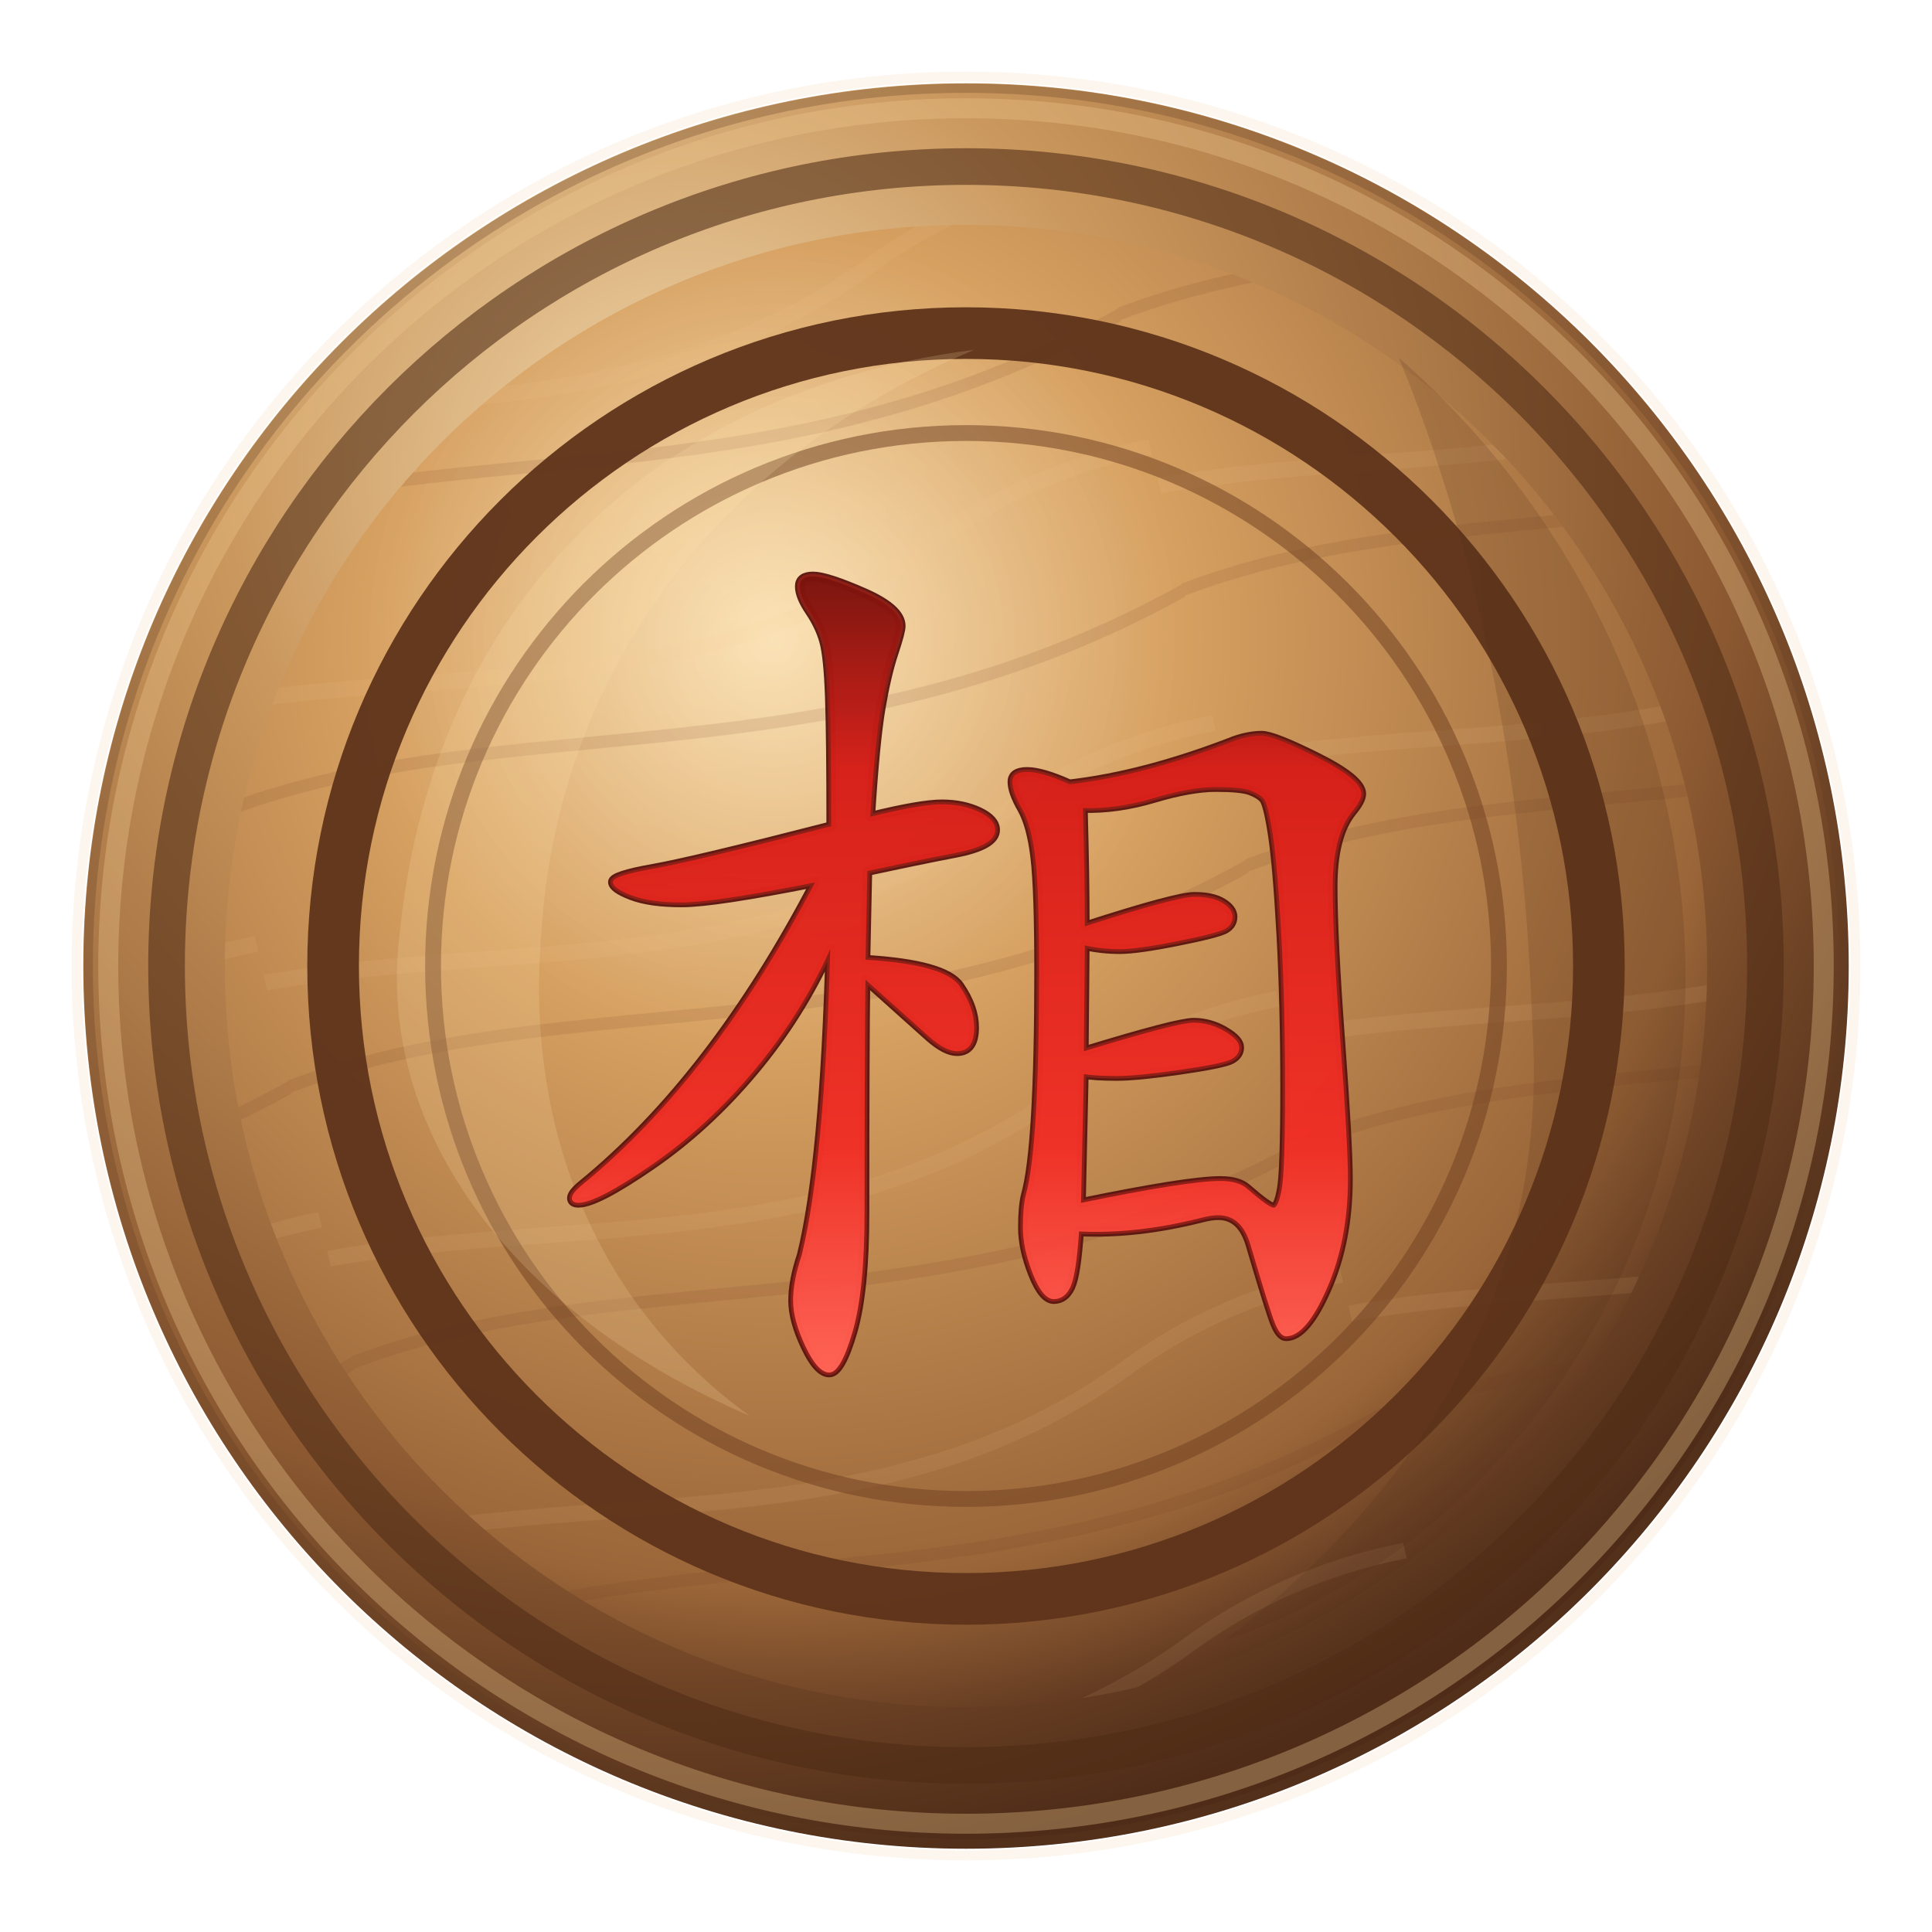
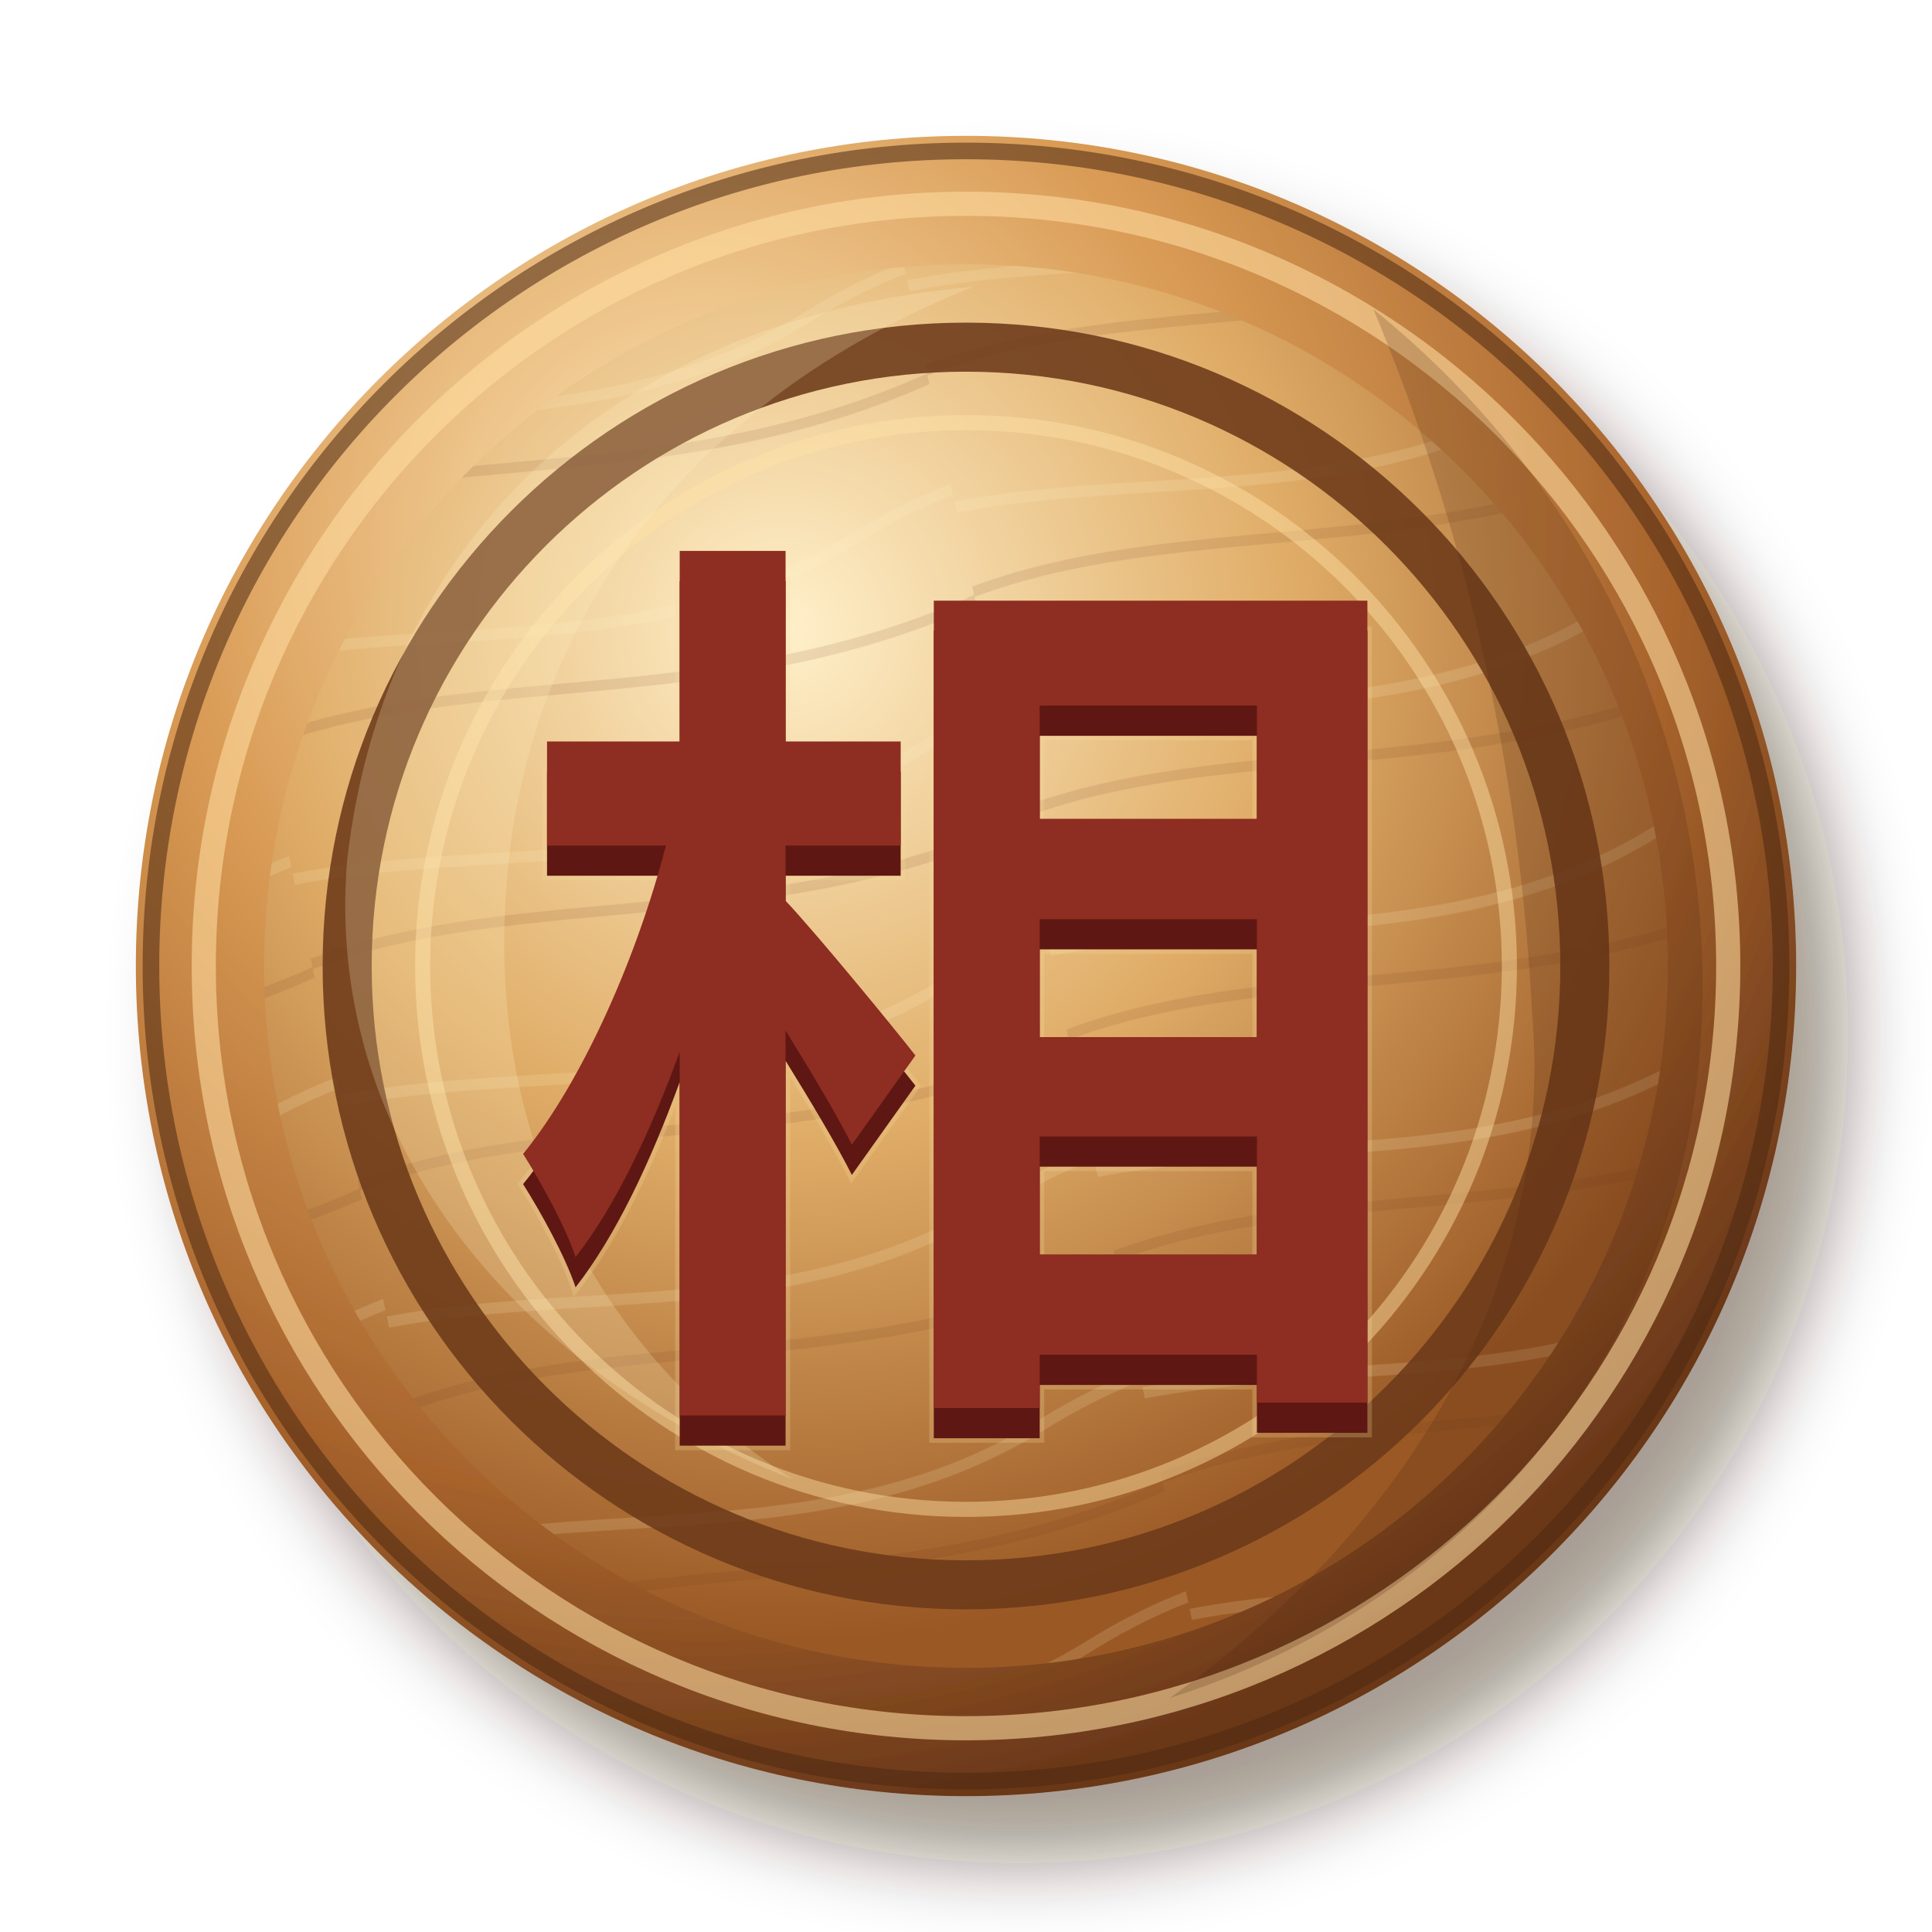
- <svg xmlns="http://www.w3.org/2000/svg" shape-rendering="geometricPrecision" viewBox="-6 -6 232 232" role="img" aria-labelledby="title desc">
+ <svg xmlns="http://www.w3.org/2000/svg" shape-rendering="geometricPrecision" text-rendering="geometricPrecision" viewBox="-18 -18 256 256" role="img" aria-labelledby="title desc">
  <defs>
-     <radialGradient id="red-xiang-body" cx="34%" cy="22%" r="80%">
-       <stop offset="0" stop-color="#f2d9ad" />
-       <stop offset="0.34" stop-color="#c9965c" />
-       <stop offset="0.74" stop-color="#8d5a32" />
-       <stop offset="1" stop-color="#4e2c18" />
+     <filter id="red-xiang-shadow" x="-20%" y="-20%" width="145%" height="145%" color-interpolation-filters="sRGB">
+       <feDropShadow dx="7" dy="9" stdDeviation="5" flood-color="#2a1608" flood-opacity="0.42" />
+     </filter>
+     <radialGradient id="red-xiang-body" cx="34%" cy="24%" r="78%">
+       <stop offset="0" stop-color="#ffe8b9" />
+       <stop offset="0.42" stop-color="#d99b55" />
+       <stop offset="0.76" stop-color="#a7632c" />
+       <stop offset="1" stop-color="#6b3819" />
    </radialGradient>
-     <radialGradient id="red-xiang-face" cx="37%" cy="28%" r="76%">
-       <stop offset="0" stop-color="#ffe8bd" stop-opacity="0.86" />
-       <stop offset="0.36" stop-color="#d6a061" />
-       <stop offset="0.84" stop-color="#9a6538" />
-       <stop offset="1" stop-color="#59331d" />
+     <radialGradient id="red-xiang-face" cx="37%" cy="26%" r="72%">
+       <stop offset="0" stop-color="#fff0ca" />
+       <stop offset="0.5" stop-color="#e0ad68" />
+       <stop offset="1" stop-color="#9a5824" />
    </radialGradient>
-     <linearGradient id="red-xiang-glyph-floor" x1="0" y1="0" x2="0" y2="1">
-       <stop offset="0" stop-color="#7a120d" />
-       <stop offset="0.24" stop-color="#d51f18" />
-       <stop offset="0.72" stop-color="#f03027" />
-       <stop offset="1" stop-color="#ff6355" />
+     <linearGradient id="red-xiang-rim-light" x1="0" y1="0" x2="0" y2="1">
+       <stop offset="0" stop-color="#ffe6ae" stop-opacity="0.92" />
+       <stop offset="0.55" stop-color="#c9853e" stop-opacity="0.35" />
+       <stop offset="1" stop-color="#5d2f14" stop-opacity="0.78" />
    </linearGradient>
-     <pattern id="red-xiang-grain" width="118" height="34" patternUnits="userSpaceOnUse" patternTransform="rotate(-13)">
-       <path d="M -28 16 C 10 4, 50 31, 91 13 C 113 4, 137 8, 156 21" fill="none" stroke="#f3c88e" stroke-width="1.9" stroke-opacity="0.12" />
-       <path d="M -14 29 C 28 15, 68 43, 124 24" fill="none" stroke="#6e3e20" stroke-width="1.5" stroke-opacity="0.16" />
+     <pattern id="red-xiang-grain" width="96" height="30" patternUnits="userSpaceOnUse" patternTransform="rotate(-12)">
+       <path d="M -20 13 C 12 4, 46 25, 82 12 C 104 4, 124 7, 142 18" fill="none" stroke="#fff2c7" stroke-width="1.5" stroke-opacity="0.18" />
+       <path d="M -12 25 C 24 13, 59 35, 105 21" fill="none" stroke="#6c3718" stroke-width="1.4" stroke-opacity="0.13" />
    </pattern>
  </defs>
-   <circle cx="110" cy="110" r="106" fill="url(#red-xiang-body)" />
-   <circle cx="110" cy="110" r="103" fill="none" stroke="#efc98f" stroke-width="2.4" stroke-opacity="0.34" />
-   <circle cx="110" cy="110" r="96" fill="none" stroke="#4f2b16" stroke-width="4.4" stroke-opacity="0.58" />
-   <circle cx="110" cy="110" r="89" fill="url(#red-xiang-face)" />
-   <circle cx="110" cy="110" r="89" fill="url(#red-xiang-grain)" opacity="0.8" />
-   <circle cx="110" cy="110" r="76" fill="none" stroke="#5f341b" stroke-width="6.2" stroke-opacity="0.95" />
-   <circle cx="110" cy="110" r="64" fill="none" stroke="#704021" stroke-width="1.9" stroke-opacity="0.52" />
-   <path d="M 42 106 C 46 67, 72 41, 111 36 C 80 49, 61 75, 59 106 C 57 130, 66 151, 84 164 C 56 152, 39 130, 42 106 Z" fill="#ffe2ae" opacity="0.18" />
-   <path d="M 162 37 C 185 57, 199 88, 196 120 C 193 152, 171 181, 141 191 C 166 172, 180 147, 178 117 C 177 86, 171 59, 162 37 Z" fill="#4c2a16" opacity="0.18" />
-   <g fill="none" stroke="#5a150f" stroke-width="10" stroke-linejoin="round" stroke-linecap="round" opacity="0.96">
-     <path d="M 359 -478 Q 412 -491 434 -491 Q 456 -491 473 -483 Q 490 -475 490 -464 Q 490 -448 448.5 -440 Q 407 -432 356 -421 L 354 -328 Q 437 -323 452.5 -300.5 Q 468 -278 468 -257 Q 468 -232 450 -232 Q 438 -232 421 -247 L 354 -307 Q 353 -239 353 -62 Q 353 19 340.5 62 Q 328 105 316 105 Q 304 105 291 77.5 Q 278 50 278 29.5 Q 278 9 287 -18 Q 311 -115 317 -339 Q 286 -270 237 -211.5 Q 188 -153 130 -113 Q 72 -73 53 -73 Q 46 -73 46 -78 Q 46 -83 57 -92 Q 194 -204 301 -409 Q 195 -388 161.5 -388 Q 128 -388 108.5 -395.5 Q 89 -403 89 -409.5 Q 89 -416 131.5 -423.5 Q 174 -431 318 -468 Q 318 -561 316.5 -603.5 Q 315 -646 310.5 -662 Q 306 -678 295.5 -693.5 Q 285 -709 285 -719.5 Q 285 -730 299 -730 Q 313 -730 352 -713 Q 391 -696 391 -678 Q 391 -672 383.5 -649.5 Q 376 -627 370 -592 Q 364 -557 359 -478 Z M 568 -512 Q 647 -521 742 -558 Q 757 -563 769.5 -563 Q 782 -563 828 -540 Q 874 -517 874 -502 Q 874 -495 864 -483 Q 844 -458 844 -404.5 Q 844 -351 852 -242.5 Q 860 -134 860 -98 Q 860 -34 838 16.5 Q 816 67 795 67 Q 789 67 783.5 53.5 Q 778 40 758 -28 Q 749 -60 724 -60 Q 716 -60 705 -57 Q 637 -40 578 -43 Q 575 2 569 15 Q 563 28 551.5 28 Q 540 28 529.5 1.5 Q 519 -25 519 -47 Q 519 -69 522 -81 Q 536 -130 536 -315 Q 536 -401 532 -435 Q 528 -469 518 -486.5 Q 508 -504 508 -514.5 Q 508 -525 523.5 -525 Q 539 -525 568 -512 Z M 580 -73 Q 692 -96 726 -96 Q 745 -96 754 -88 Q 777 -68 782 -68 Q 787 -68 790.5 -87.5 Q 794 -107 794 -194 Q 794 -281 790 -354 Q 786 -427 781 -459.5 Q 776 -492 771.5 -497 Q 767 -502 757.5 -505.5 Q 748 -509 721.5 -509 Q 695 -509 656.5 -497.5 Q 618 -486 582 -487 Q 584 -416 584 -363 Q 680 -394 699 -394 Q 718 -394 728.5 -387.5 Q 739 -381 739 -373 Q 739 -365 731.5 -360.5 Q 724 -356 681.5 -347.5 Q 639 -339 620.5 -339 Q 602 -339 584 -343 L 583 -232 Q 681 -262 698 -262 Q 715 -262 730.5 -253 Q 746 -244 746 -236 Q 746 -228 737.5 -223.5 Q 729 -219 684 -212.5 Q 639 -206 617.5 -206 Q 596 -206 583 -208 Z" transform="translate(57.40 146.80) scale(0.1145)" />
-   </g>
-   <g fill="none" stroke="#8f1f17" stroke-width="5.2" stroke-linejoin="round" stroke-linecap="round" opacity="0.98">
-     <path d="M 359 -478 Q 412 -491 434 -491 Q 456 -491 473 -483 Q 490 -475 490 -464 Q 490 -448 448.5 -440 Q 407 -432 356 -421 L 354 -328 Q 437 -323 452.5 -300.5 Q 468 -278 468 -257 Q 468 -232 450 -232 Q 438 -232 421 -247 L 354 -307 Q 353 -239 353 -62 Q 353 19 340.5 62 Q 328 105 316 105 Q 304 105 291 77.5 Q 278 50 278 29.5 Q 278 9 287 -18 Q 311 -115 317 -339 Q 286 -270 237 -211.5 Q 188 -153 130 -113 Q 72 -73 53 -73 Q 46 -73 46 -78 Q 46 -83 57 -92 Q 194 -204 301 -409 Q 195 -388 161.5 -388 Q 128 -388 108.5 -395.5 Q 89 -403 89 -409.5 Q 89 -416 131.5 -423.5 Q 174 -431 318 -468 Q 318 -561 316.5 -603.5 Q 315 -646 310.5 -662 Q 306 -678 295.5 -693.5 Q 285 -709 285 -719.5 Q 285 -730 299 -730 Q 313 -730 352 -713 Q 391 -696 391 -678 Q 391 -672 383.5 -649.5 Q 376 -627 370 -592 Q 364 -557 359 -478 Z M 568 -512 Q 647 -521 742 -558 Q 757 -563 769.5 -563 Q 782 -563 828 -540 Q 874 -517 874 -502 Q 874 -495 864 -483 Q 844 -458 844 -404.5 Q 844 -351 852 -242.5 Q 860 -134 860 -98 Q 860 -34 838 16.5 Q 816 67 795 67 Q 789 67 783.5 53.5 Q 778 40 758 -28 Q 749 -60 724 -60 Q 716 -60 705 -57 Q 637 -40 578 -43 Q 575 2 569 15 Q 563 28 551.5 28 Q 540 28 529.5 1.5 Q 519 -25 519 -47 Q 519 -69 522 -81 Q 536 -130 536 -315 Q 536 -401 532 -435 Q 528 -469 518 -486.5 Q 508 -504 508 -514.5 Q 508 -525 523.5 -525 Q 539 -525 568 -512 Z M 580 -73 Q 692 -96 726 -96 Q 745 -96 754 -88 Q 777 -68 782 -68 Q 787 -68 790.5 -87.5 Q 794 -107 794 -194 Q 794 -281 790 -354 Q 786 -427 781 -459.5 Q 776 -492 771.5 -497 Q 767 -502 757.5 -505.5 Q 748 -509 721.5 -509 Q 695 -509 656.5 -497.5 Q 618 -486 582 -487 Q 584 -416 584 -363 Q 680 -394 699 -394 Q 718 -394 728.5 -387.5 Q 739 -381 739 -373 Q 739 -365 731.5 -360.5 Q 724 -356 681.5 -347.5 Q 639 -339 620.5 -339 Q 602 -339 584 -343 L 583 -232 Q 681 -262 698 -262 Q 715 -262 730.5 -253 Q 746 -244 746 -236 Q 746 -228 737.5 -223.5 Q 729 -219 684 -212.5 Q 639 -206 617.5 -206 Q 596 -206 583 -208 Z" transform="translate(57.40 146.80) scale(0.1145)" />
-   </g>
-   <g fill="url(#red-xiang-glyph-floor)" opacity="0.98">
-     <path d="M 359 -478 Q 412 -491 434 -491 Q 456 -491 473 -483 Q 490 -475 490 -464 Q 490 -448 448.5 -440 Q 407 -432 356 -421 L 354 -328 Q 437 -323 452.5 -300.5 Q 468 -278 468 -257 Q 468 -232 450 -232 Q 438 -232 421 -247 L 354 -307 Q 353 -239 353 -62 Q 353 19 340.5 62 Q 328 105 316 105 Q 304 105 291 77.5 Q 278 50 278 29.5 Q 278 9 287 -18 Q 311 -115 317 -339 Q 286 -270 237 -211.5 Q 188 -153 130 -113 Q 72 -73 53 -73 Q 46 -73 46 -78 Q 46 -83 57 -92 Q 194 -204 301 -409 Q 195 -388 161.5 -388 Q 128 -388 108.5 -395.5 Q 89 -403 89 -409.5 Q 89 -416 131.5 -423.5 Q 174 -431 318 -468 Q 318 -561 316.5 -603.5 Q 315 -646 310.5 -662 Q 306 -678 295.5 -693.5 Q 285 -709 285 -719.5 Q 285 -730 299 -730 Q 313 -730 352 -713 Q 391 -696 391 -678 Q 391 -672 383.5 -649.5 Q 376 -627 370 -592 Q 364 -557 359 -478 Z M 568 -512 Q 647 -521 742 -558 Q 757 -563 769.5 -563 Q 782 -563 828 -540 Q 874 -517 874 -502 Q 874 -495 864 -483 Q 844 -458 844 -404.5 Q 844 -351 852 -242.5 Q 860 -134 860 -98 Q 860 -34 838 16.5 Q 816 67 795 67 Q 789 67 783.5 53.5 Q 778 40 758 -28 Q 749 -60 724 -60 Q 716 -60 705 -57 Q 637 -40 578 -43 Q 575 2 569 15 Q 563 28 551.5 28 Q 540 28 529.5 1.5 Q 519 -25 519 -47 Q 519 -69 522 -81 Q 536 -130 536 -315 Q 536 -401 532 -435 Q 528 -469 518 -486.5 Q 508 -504 508 -514.5 Q 508 -525 523.5 -525 Q 539 -525 568 -512 Z M 580 -73 Q 692 -96 726 -96 Q 745 -96 754 -88 Q 777 -68 782 -68 Q 787 -68 790.5 -87.5 Q 794 -107 794 -194 Q 794 -281 790 -354 Q 786 -427 781 -459.5 Q 776 -492 771.5 -497 Q 767 -502 757.5 -505.5 Q 748 -509 721.5 -509 Q 695 -509 656.5 -497.5 Q 618 -486 582 -487 Q 584 -416 584 -363 Q 680 -394 699 -394 Q 718 -394 728.5 -387.5 Q 739 -381 739 -373 Q 739 -365 731.5 -360.5 Q 724 -356 681.5 -347.5 Q 639 -339 620.5 -339 Q 602 -339 584 -343 L 583 -232 Q 681 -262 698 -262 Q 715 -262 730.5 -253 Q 746 -244 746 -236 Q 746 -228 737.5 -223.5 Q 729 -219 684 -212.5 Q 639 -206 617.5 -206 Q 596 -206 583 -208 Z" transform="translate(57.40 146.80) scale(0.1145)" />
-   </g>
-   <circle cx="110" cy="110" r="106.8" fill="none" stroke="#f0d2a4" stroke-width="1.2" stroke-opacity="0.18" />
-   <circle cx="110" cy="110" r="105.4" fill="none" stroke="#5f3b22" stroke-width="1.1" stroke-opacity="0.28" />
+   <circle cx="110" cy="110" r="110" fill="url(#red-xiang-body)" filter="url(#red-xiang-shadow)" />
+   <circle cx="110" cy="110" r="108" fill="none" stroke="#4d2811" stroke-width="2.2" stroke-opacity="0.55" />
+   <circle cx="110" cy="110" r="101" fill="none" stroke="#ffdda0" stroke-width="3.2" stroke-opacity="0.58" />
+   <circle cx="110" cy="110" r="93" fill="url(#red-xiang-face)" />
+   <circle cx="110" cy="110" r="93" fill="url(#red-xiang-grain)" opacity="0.9" />
+   <circle cx="110" cy="110" r="82" fill="none" stroke="#6d3a19" stroke-width="6.5" stroke-opacity="0.88" />
+   <circle cx="110" cy="110" r="72" fill="none" stroke="#ffe2a8" stroke-width="2" stroke-opacity="0.45" />
+   <path d="M 28 96 C 33 52, 65 24, 111 20 C 73 35, 51 65, 49 101 C 47 133, 61 161, 87 178 C 49 163, 25 132, 28 96 Z" fill="#fff1c5" opacity="0.22" />
+   <path d="M 164 23 C 195 48, 211 86, 207 124 C 203 163, 175 195, 137 207 C 169 184, 188 152, 185 116 C 183 78, 174 47, 164 23 Z" fill="#4a250f" opacity="0.2" />
+   <text x="110" y="120" text-anchor="middle" dominant-baseline="middle" font-family="STKaiti, KaiTi, DFKai-SB, BiauKai, Songti SC, serif" font-size="122" font-weight="900" fill="#5e1712" stroke="#f8d99b" stroke-width="1.2" stroke-opacity="0.24" paint-order="stroke fill">相</text>
+   <text x="110" y="116" text-anchor="middle" dominant-baseline="middle" font-family="STKaiti, KaiTi, DFKai-SB, BiauKai, Songti SC, serif" font-size="122" font-weight="900" fill="#8e2d21">相</text>
</svg>
